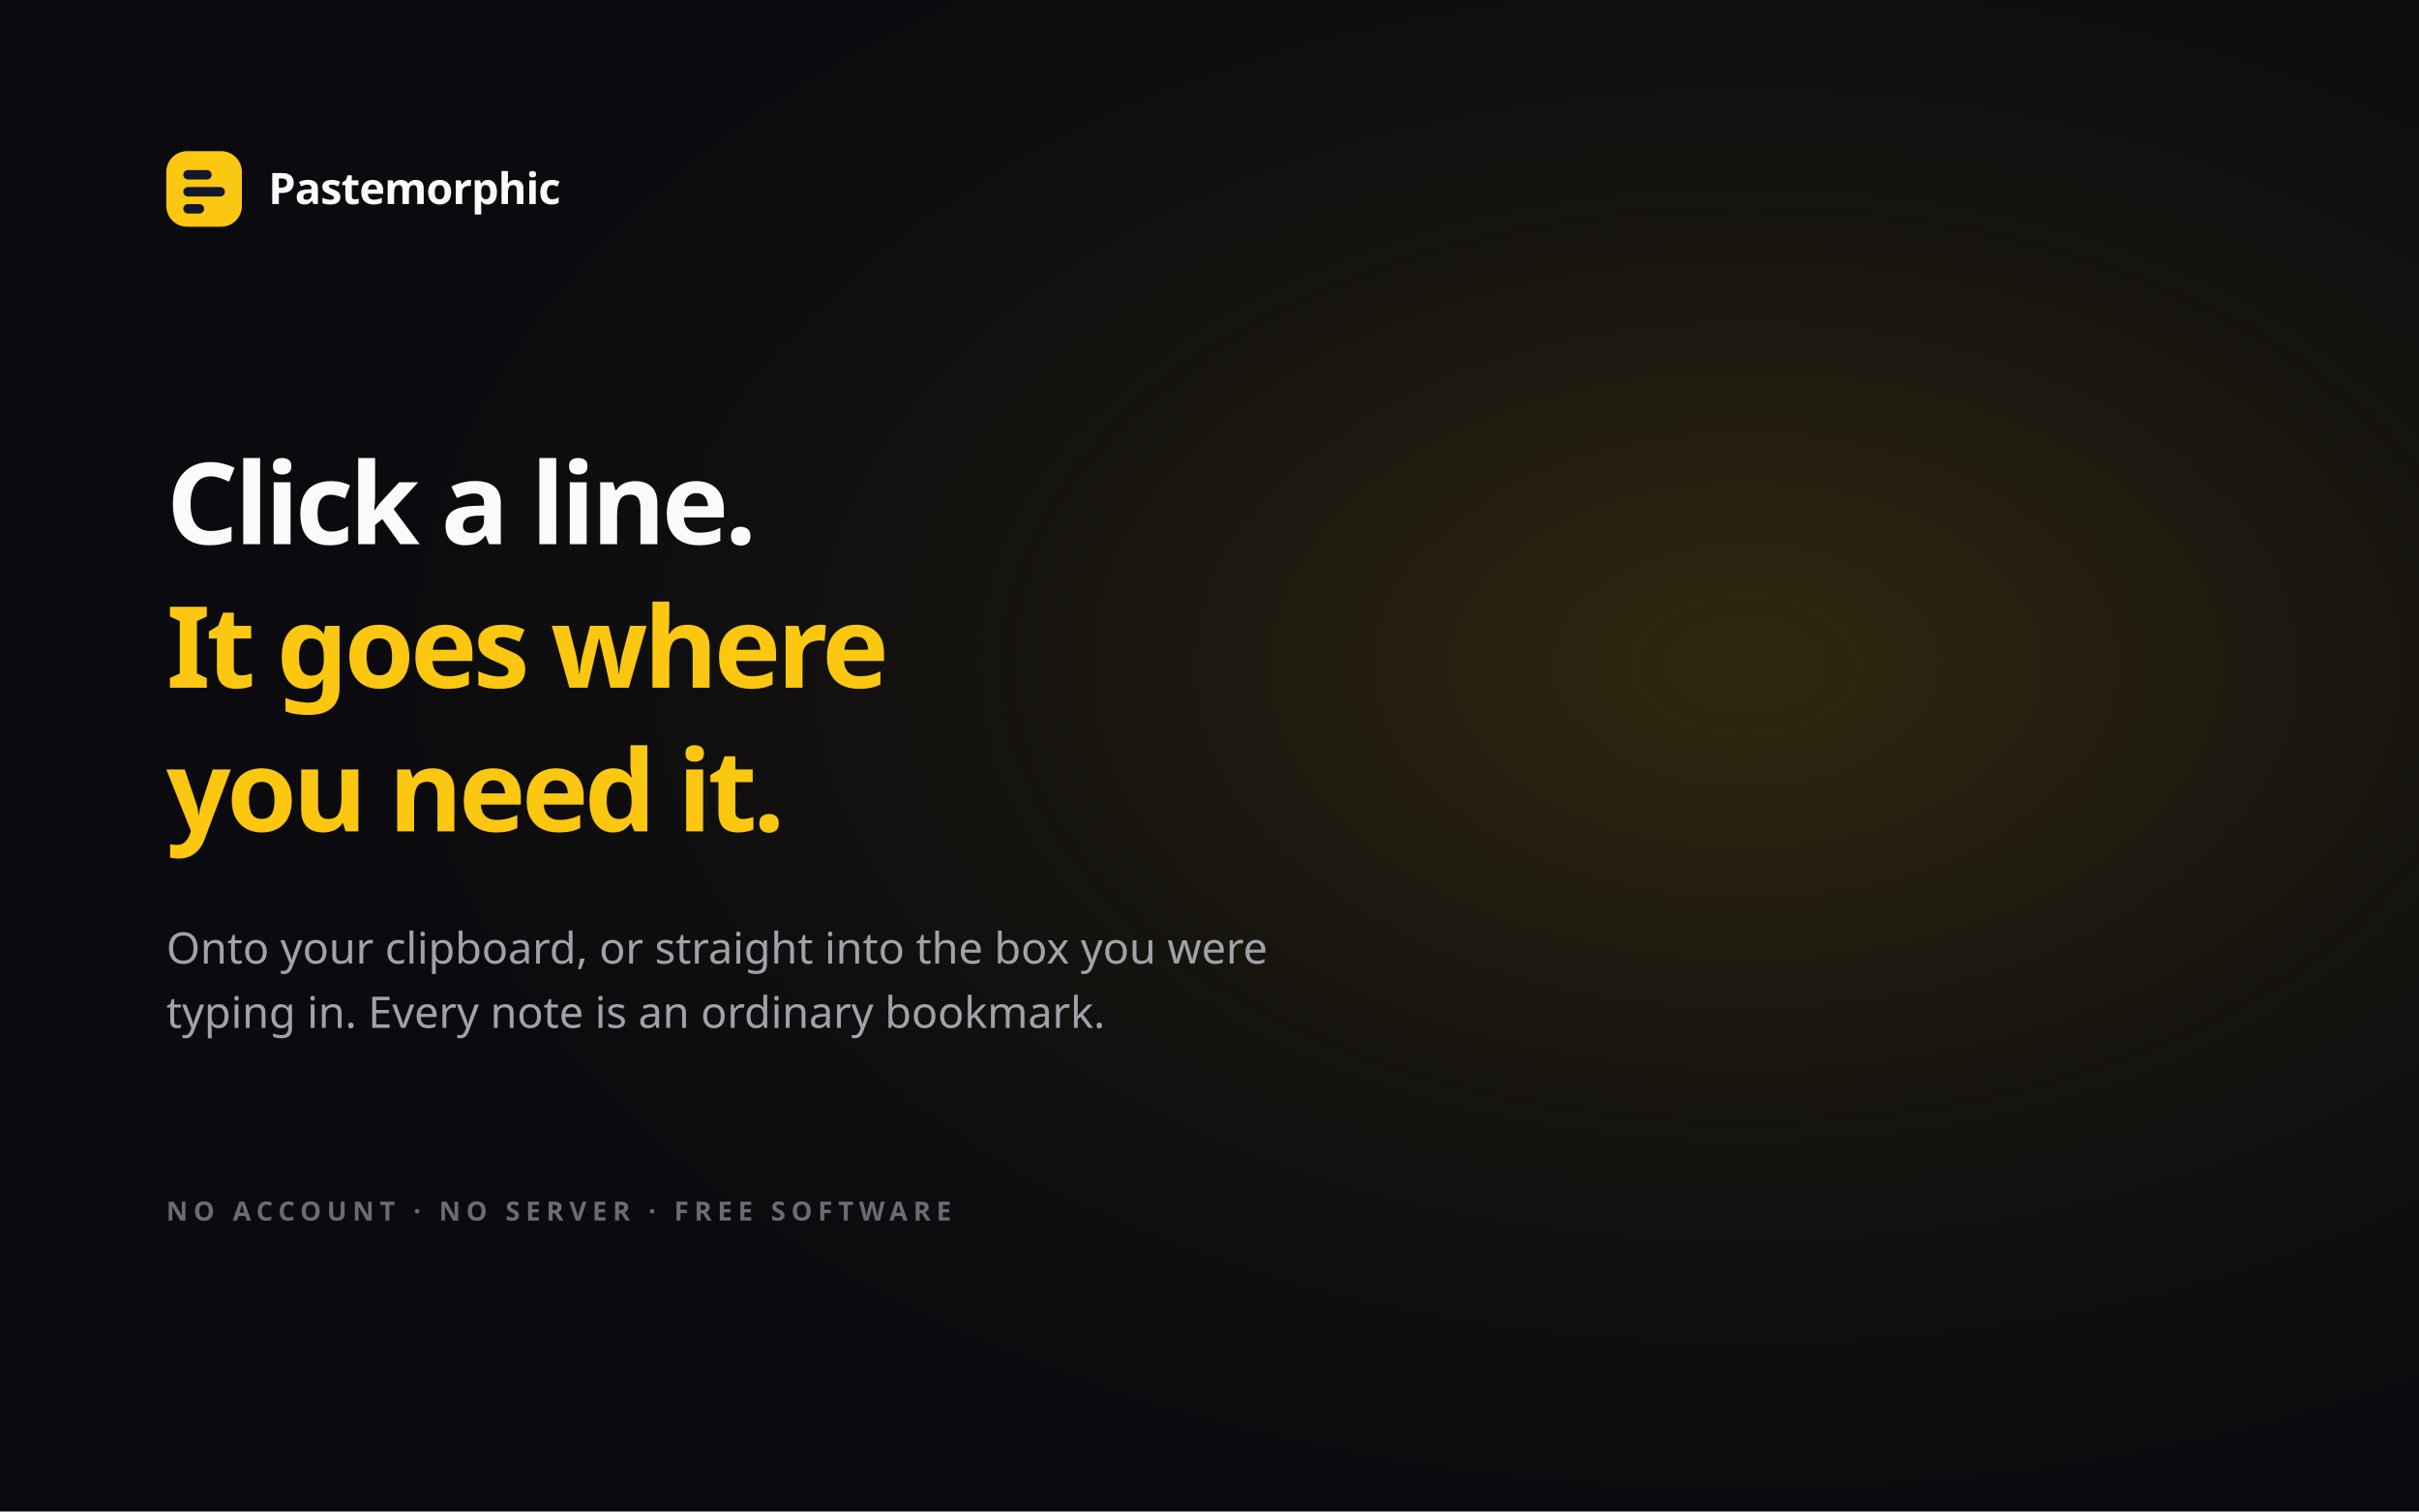
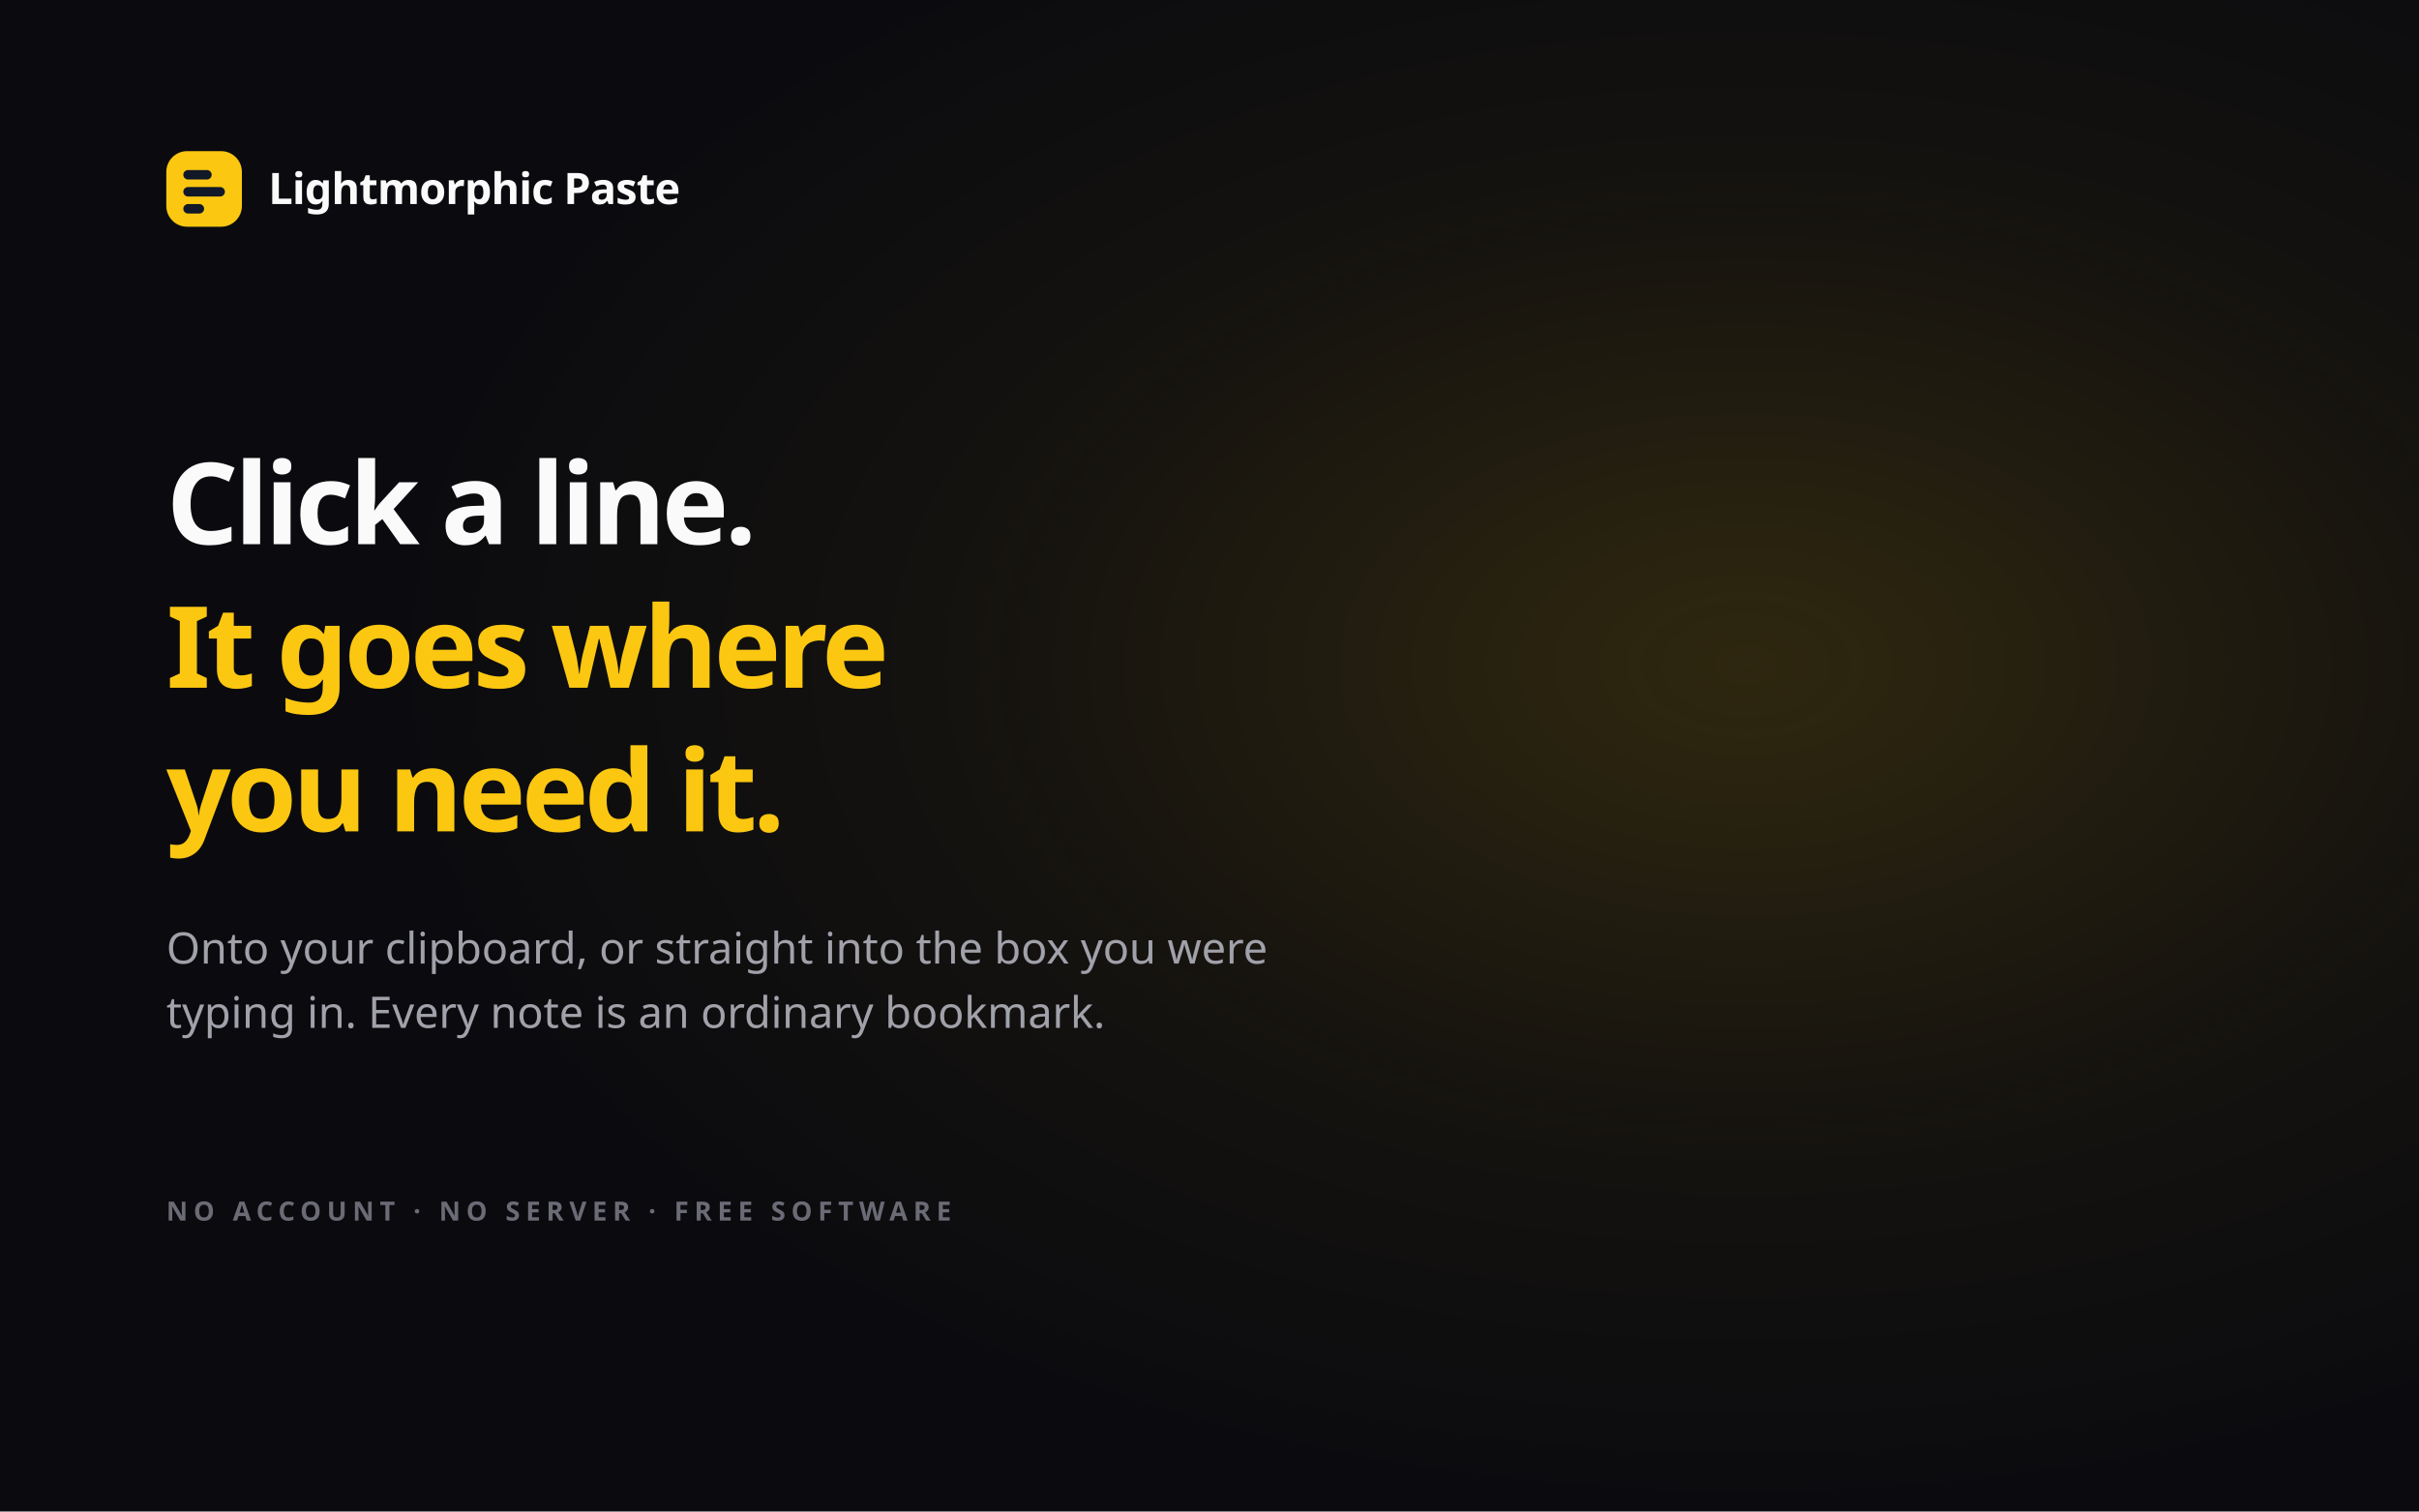
<svg xmlns="http://www.w3.org/2000/svg" viewBox="0 0 1280 800" width="1280" height="800">
  <defs>
    <radialGradient id="glow" cx="72%" cy="44%" r="56%">
      <stop offset="0%" stop-color="#fbc711" stop-opacity="0.15" />
      <stop offset="60%" stop-color="#fbc711" stop-opacity="0.035" />
      <stop offset="100%" stop-color="#fbc711" stop-opacity="0" />
    </radialGradient>
  </defs>
  <rect width="1280" height="800" fill="#0b0b0f" />
  <rect width="1280" height="800" fill="url(#glow)" />
  <rect x="88" y="80" width="40" height="40" rx="11" fill="#fbc711" />
  <rect x="97" y="90" width="15" height="5" rx="2.5" fill="#111827" />
  <rect x="97" y="99" width="22" height="5" rx="2.5" fill="#111827" />
  <rect x="97" y="108" width="11" height="5" rx="2.5" fill="#111827" />
-   <text x="142" y="108" font-family="Manrope" font-weight="800" font-size="23" fill="#fafafa" letter-spacing="-0.4">Pastemorphic</text>
+   <text x="142" y="108" font-family="Manrope" font-weight="800" font-size="23" fill="#fafafa" letter-spacing="-0.4">Lightmorphic Paste</text>
  <text x="88" y="288" font-family="Manrope" font-weight="800" font-size="60" fill="#fafafa" letter-spacing="-2.2">Click a line.</text>
  <text x="88" y="364" font-family="Manrope" font-weight="800" font-size="60" fill="#fbc711" letter-spacing="-2.2">It goes where</text>
  <text x="88" y="440" font-family="Manrope" font-weight="800" font-size="60" fill="#fbc711" letter-spacing="-2.2">you need it.</text>
  <text x="88" y="510" font-family="Manrope" font-weight="500" font-size="23" fill="#a1a1aa">Onto your clipboard, or straight into the box you were</text>
  <text x="88" y="544" font-family="Manrope" font-weight="500" font-size="23" fill="#a1a1aa">typing in. Every note is an ordinary bookmark.</text>
  <text x="88" y="646" font-family="Manrope" font-weight="700" font-size="14" fill="#6b6b76" letter-spacing="3">NO ACCOUNT · NO SERVER · FREE SOFTWARE</text>
</svg>
